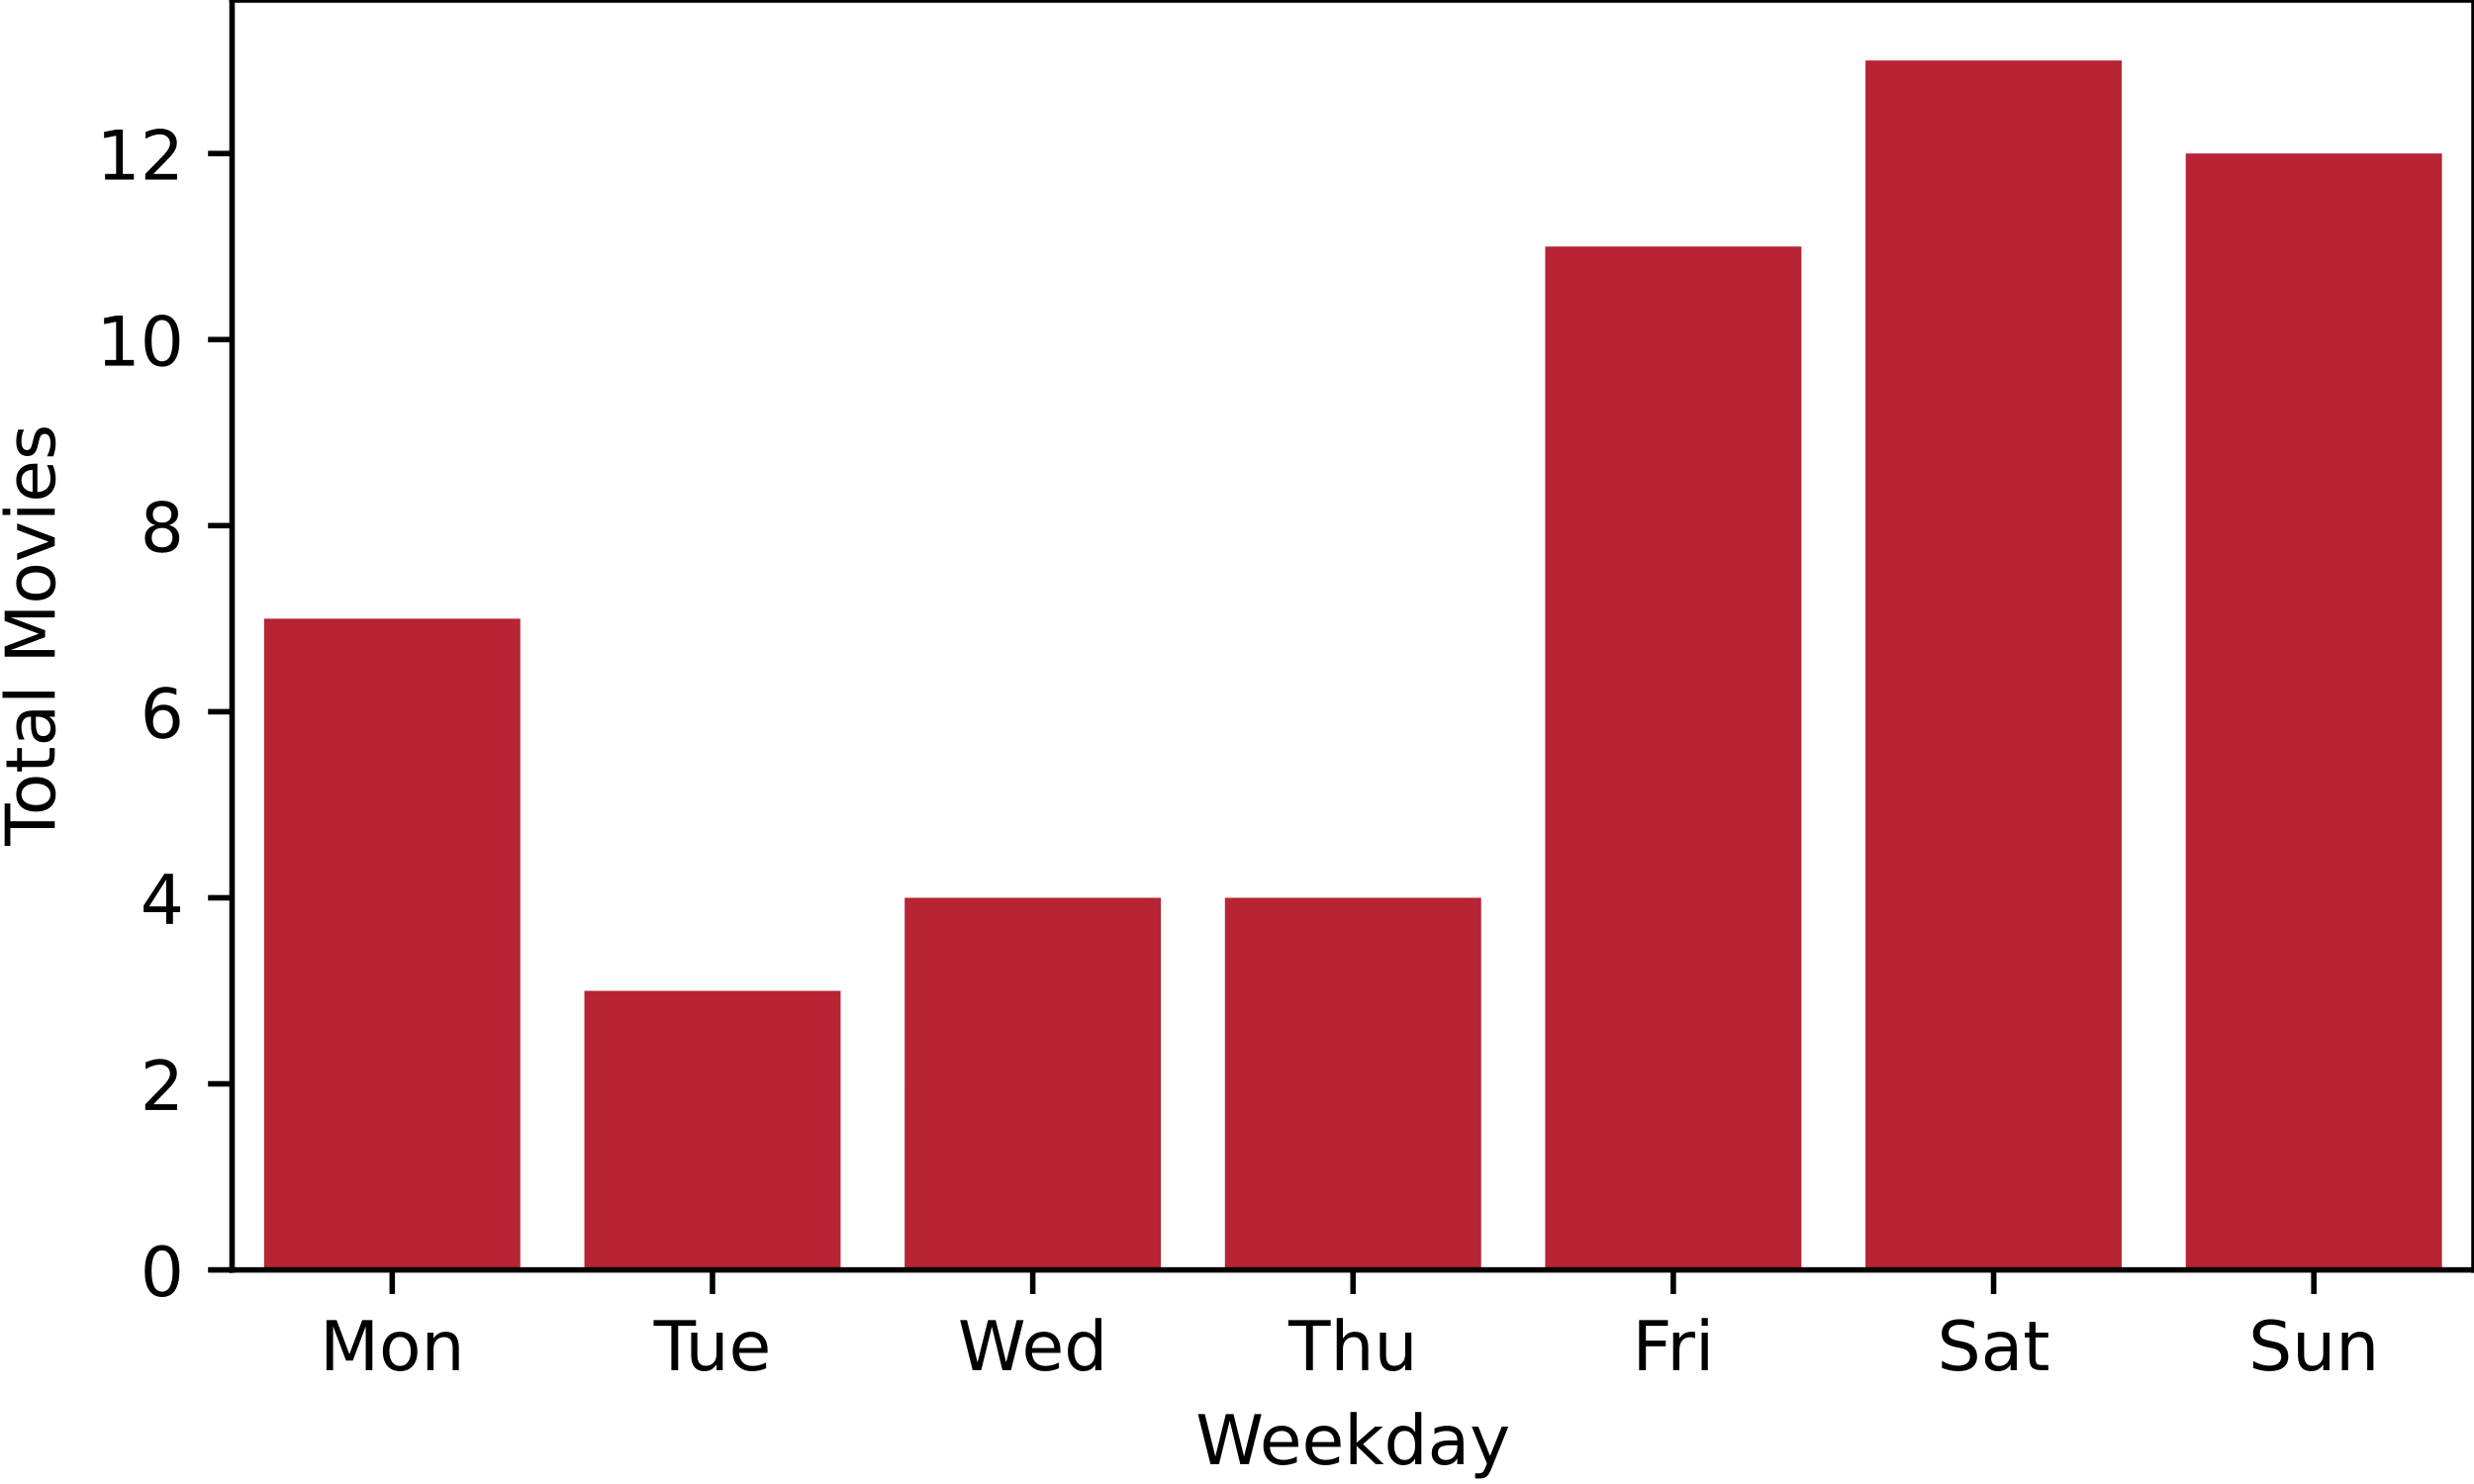
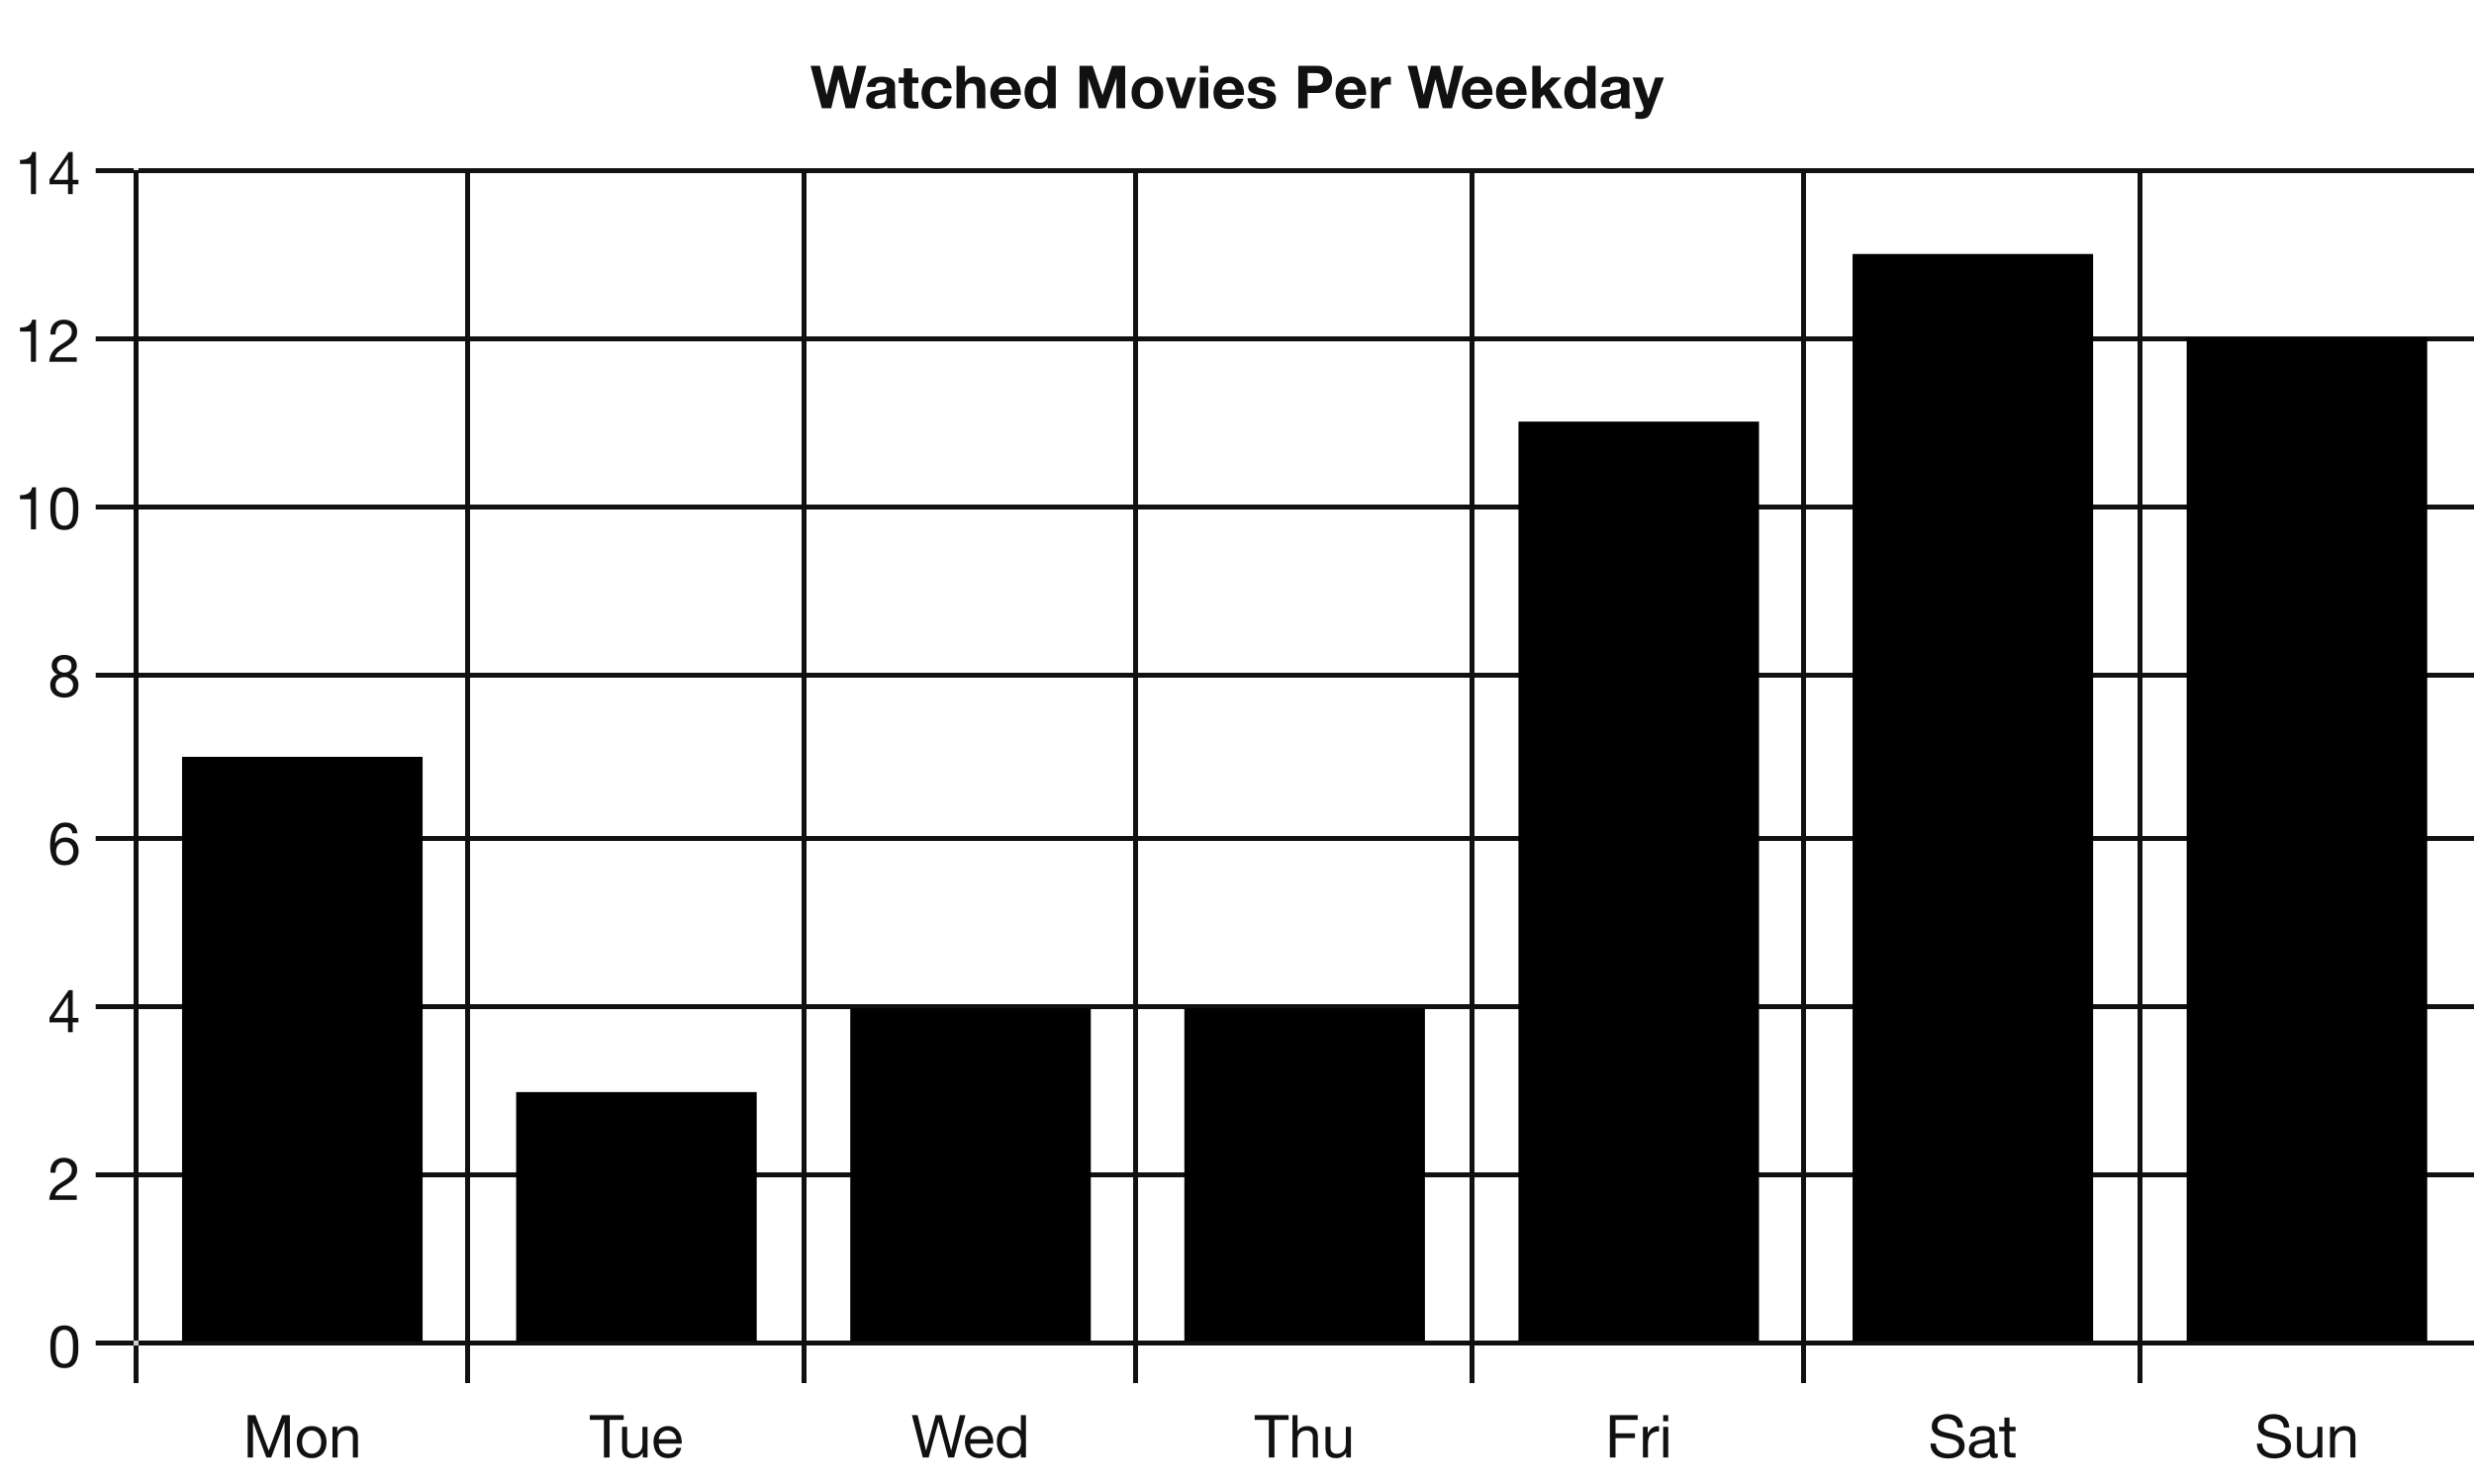
- <svg xmlns="http://www.w3.org/2000/svg" xmlns:xlink="http://www.w3.org/1999/xlink" width="480" height="288" viewBox="0 0 360 216">
-   <defs>
-     <style>*{stroke-linejoin:round;stroke-linecap:butt}</style>
-   </defs>
-   <g id="figure_1">
-     <path id="patch_1" d="M0 216h360V0H0z" style="fill:none" />
-     <g id="axes_1">
-       <path id="patch_2" d="M33.77 184.84H360V0H33.77z" style="fill:none" />
-       <path id="patch_3" d="M38.43 184.84h37.284V90.05H38.43z" clip-path="url(#p9d1aa5dac3)" style="fill:#b72433" />
-       <path id="patch_4" d="M85.035 184.84h37.283v-40.624H85.035z" clip-path="url(#p9d1aa5dac3)" style="fill:#b72433" />
-       <path id="patch_5" d="M131.639 184.84h37.283v-54.166H131.64z" clip-path="url(#p9d1aa5dac3)" style="fill:#b72433" />
-       <path id="patch_6" d="M178.243 184.84h37.284v-54.166h-37.284z" clip-path="url(#p9d1aa5dac3)" style="fill:#b72433" />
-       <path id="patch_7" d="M224.848 184.84h37.283V35.885h-37.283z" clip-path="url(#p9d1aa5dac3)" style="fill:#b72433" />
-       <path id="patch_8" d="M271.452 184.84h37.283V8.802h-37.283z" clip-path="url(#p9d1aa5dac3)" style="fill:#b72433" />
-       <path id="patch_9" d="M318.056 184.84h37.284V22.343h-37.284z" clip-path="url(#p9d1aa5dac3)" style="fill:#b72433" />
-       <g id="matplotlib.axis_1">
-         <g id="xtick_1">
-           <g id="line2d_1">
-             <defs>
-               <path id="m0adde6d956" d="M0 0v3.5" style="stroke:#000;stroke-width:.8" />
-             </defs>
-             <use xlink:href="#m0adde6d956" x="57.072" y="184.84" style="stroke:#000;stroke-width:.8" />
-           </g>
-           <g id="text_1" transform="matrix(.1 0 0 -.1 46.53 199.438)">
-             <defs>
-               <path id="DejaVuSans-4d" d="M628 4666h941l1190-3175 1197 3175h941V0h-616v4097L3078 897h-634L1241 4097V0H628z" transform="scale(.01563)" />
-               <path id="DejaVuSans-6f" d="M1959 3097q-462 0-731-361t-269-989 267-989q268-361 733-361 460 0 728 362 269 363 269 988 0 622-269 986-268 364-728 364m0 487q750 0 1178-488 429-487 429-1349 0-859-429-1349Q2709-91 1959-91q-753 0-1180 489-426 490-426 1349 0 862 426 1349 427 488 1180 488" transform="scale(.01563)" />
-               <path id="DejaVuSans-6e" d="M3513 2113V0h-575v2094q0 497-194 743-194 247-581 247-466 0-735-297-269-296-269-809V0H581v3500h578v-544q207 316 486 472 280 156 646 156 603 0 912-373 310-373 310-1098" transform="scale(.01563)" />
-             </defs>
-             <use xlink:href="#DejaVuSans-4d" />
-             <use xlink:href="#DejaVuSans-6f" x="86.279" />
-             <use xlink:href="#DejaVuSans-6e" x="147.461" />
-           </g>
-         </g>
-         <g id="xtick_2">
-           <use xlink:href="#m0adde6d956" id="line2d_2" x="103.676" y="184.84" style="stroke:#000;stroke-width:.8" />
-           <g id="text_2" transform="matrix(.1 0 0 -.1 95.133 199.438)">
-             <defs>
-               <path id="DejaVuSans-54" d="M-19 4666h3947v-532H2272V0h-634v4134H-19z" transform="scale(.01563)" />
-               <path id="DejaVuSans-75" d="M544 1381v2119h575V1403q0-497 193-746 194-248 582-248 465 0 735 297 271 297 271 810v1984h575V0h-575v538q-209-319-486-474-276-155-642-155-603 0-916 375-312 375-312 1097m1447 2203" transform="scale(.01563)" />
-               <path id="DejaVuSans-65" d="M3597 1894v-281H953q38-594 358-905t892-311q331 0 642 81t618 244V178Q3153 47 2828-22t-659-69q-838 0-1327 487-489 488-489 1320 0 859 464 1363 464 505 1252 505 706 0 1117-455 411-454 411-1235m-575 169q-6 471-264 752-258 282-683 282-481 0-770-272t-333-766z" transform="scale(.01563)" />
-             </defs>
-             <use xlink:href="#DejaVuSans-54" />
-             <use xlink:href="#DejaVuSans-75" x="45.959" />
-             <use xlink:href="#DejaVuSans-65" x="109.338" />
-           </g>
-         </g>
-         <g id="xtick_3">
-           <use xlink:href="#m0adde6d956" id="line2d_3" x="150.281" y="184.84" style="stroke:#000;stroke-width:.8" />
-           <g id="text_3" transform="matrix(.1 0 0 -.1 139.38 199.438)">
-             <defs>
-               <path id="DejaVuSans-57" d="M213 4666h637l981-3944 978 3944h710l981-3944 978 3944h641L4947 0h-794l-984 4050L2175 0h-794z" transform="scale(.01563)" />
-               <path id="DejaVuSans-64" d="M2906 2969v1894h575V0h-575v525q-181-312-458-464-276-152-664-152-634 0-1033 506-398 507-398 1332t398 1331q399 506 1033 506 388 0 664-152 277-151 458-463M947 1747q0-634 261-995t717-361 718 361q263 361 263 995t-263 995q-262 361-718 361t-717-361-261-995" transform="scale(.01563)" />
-             </defs>
-             <use xlink:href="#DejaVuSans-57" />
-             <use xlink:href="#DejaVuSans-65" x="93.002" />
-             <use xlink:href="#DejaVuSans-64" x="154.525" />
-           </g>
-         </g>
-         <g id="xtick_4">
-           <use xlink:href="#m0adde6d956" id="line2d_4" x="196.885" y="184.84" style="stroke:#000;stroke-width:.8" />
-           <g id="text_4" transform="matrix(.1 0 0 -.1 187.494 199.438)">
-             <defs>
-               <path id="DejaVuSans-68" d="M3513 2113V0h-575v2094q0 497-194 743-194 247-581 247-466 0-735-297-269-296-269-809V0H581v4863h578V2956q207 316 486 472 280 156 646 156 603 0 912-373 310-373 310-1098" transform="scale(.01563)" />
-             </defs>
-             <use xlink:href="#DejaVuSans-54" />
-             <use xlink:href="#DejaVuSans-68" x="61.084" />
-             <use xlink:href="#DejaVuSans-75" x="124.463" />
-           </g>
-         </g>
-         <g id="xtick_5">
-           <use xlink:href="#m0adde6d956" id="line2d_5" x="243.489" y="184.84" style="stroke:#000;stroke-width:.8" />
-           <g id="text_5" transform="matrix(.1 0 0 -.1 237.531 199.438)">
-             <defs>
-               <path id="DejaVuSans-46" d="M628 4666h2681v-532H1259V2759h1850v-531H1259V0H628z" transform="scale(.01563)" />
-               <path id="DejaVuSans-72" d="M2631 2963q-97 56-211 82-114 27-251 27-488 0-749-317t-261-911V0H581v3500h578v-544q182 319 472 473 291 155 707 155 59 0 131-8 72-7 159-23z" transform="scale(.01563)" />
-               <path id="DejaVuSans-69" d="M603 3500h575V0H603zm0 1363h575v-729H603z" transform="scale(.01563)" />
-             </defs>
-             <use xlink:href="#DejaVuSans-46" />
-             <use xlink:href="#DejaVuSans-72" x="50.27" />
-             <use xlink:href="#DejaVuSans-69" x="91.383" />
-           </g>
-         </g>
-         <g id="xtick_6">
-           <use xlink:href="#m0adde6d956" id="line2d_6" x="290.094" y="184.84" style="stroke:#000;stroke-width:.8" />
-           <g id="text_6" transform="matrix(.1 0 0 -.1 281.895 199.438)">
-             <defs>
-               <path id="DejaVuSans-53" d="M3425 4513v-616q-359 172-678 256-319 85-616 85-515 0-795-200t-280-569q0-310 186-468 186-157 705-254l381-78q706-135 1042-474t336-907q0-679-455-1029Q2797-91 1919-91q-331 0-705 75-373 75-773 222v650q384-215 753-325 369-109 725-109 540 0 834 212 294 213 294 607 0 343-211 537t-692 291l-385 75q-706 140-1022 440-315 300-315 835 0 619 436 975t1201 356q329 0 669-60 341-59 697-177" transform="scale(.01563)" />
-               <path id="DejaVuSans-61" d="M2194 1759q-697 0-966-159t-269-544q0-306 202-486 202-179 548-179 479 0 768 339t289 901v128zm1147 238V0h-575v531q-197-318-491-470T1556-91q-537 0-855 302-317 302-317 808 0 590 395 890 396 300 1180 300h807v57q0 397-261 614t-733 217q-300 0-585-72-284-72-546-216v532q315 122 612 182 297 61 578 61 760 0 1135-394 375-393 375-1193" transform="scale(.01563)" />
-               <path id="DejaVuSans-74" d="M1172 4494v-994h1184v-447H1172V1153q0-428 117-550t477-122h590V0h-590q-666 0-919 248-253 249-253 905v1900H172v447h422v994z" transform="scale(.01563)" />
-             </defs>
-             <use xlink:href="#DejaVuSans-53" />
-             <use xlink:href="#DejaVuSans-61" x="63.477" />
-             <use xlink:href="#DejaVuSans-74" x="124.756" />
-           </g>
-         </g>
-         <g id="xtick_7">
-           <use xlink:href="#m0adde6d956" id="line2d_7" x="336.698" y="184.84" style="stroke:#000;stroke-width:.8" />
-           <g id="text_7" transform="matrix(.1 0 0 -.1 327.186 199.438)">
-             <use xlink:href="#DejaVuSans-53" />
-             <use xlink:href="#DejaVuSans-75" x="63.477" />
-             <use xlink:href="#DejaVuSans-6e" x="126.855" />
-           </g>
-         </g>
-         <g id="text_8" transform="matrix(.1 0 0 -.1 173.989 213.117)">
-           <defs>
-             <path id="DejaVuSans-6b" d="M581 4863h578V1991l1716 1509h734L1753 1863 3688 0h-750L1159 1709V0H581z" transform="scale(.01563)" />
-             <path id="DejaVuSans-79" d="M2059-325q-243-625-475-815-231-191-618-191H506v481h338q237 0 368 113 132 112 291 531l103 262L191 3500h609L1894 763l1094 2737h609z" transform="scale(.01563)" />
-           </defs>
-           <use xlink:href="#DejaVuSans-57" />
-           <use xlink:href="#DejaVuSans-65" x="93.002" />
-           <use xlink:href="#DejaVuSans-65" x="154.525" />
-           <use xlink:href="#DejaVuSans-6b" x="216.049" />
-           <use xlink:href="#DejaVuSans-64" x="273.959" />
-           <use xlink:href="#DejaVuSans-61" x="337.436" />
-           <use xlink:href="#DejaVuSans-79" x="398.715" />
-         </g>
-       </g>
-       <g id="matplotlib.axis_2">
-         <g id="ytick_1">
-           <g id="line2d_8">
-             <defs>
-               <path id="m20b0a0c554" d="M0 0h-3.5" style="stroke:#000;stroke-width:.8" />
-             </defs>
-             <use xlink:href="#m20b0a0c554" x="33.77" y="184.84" style="stroke:#000;stroke-width:.8" />
-           </g>
-           <g id="text_9" transform="matrix(.1 0 0 -.1 20.407 188.64)">
-             <defs>
-               <path id="DejaVuSans-30" d="M2034 4250q-487 0-733-480-245-479-245-1442 0-959 245-1439 246-480 733-480 491 0 736 480 246 480 246 1439 0 963-246 1442-245 480-736 480m0 500q785 0 1199-621 414-620 414-1801 0-1178-414-1799Q2819-91 2034-91q-784 0-1198 620-414 621-414 1799 0 1181 414 1801 414 621 1198 621" transform="scale(.01563)" />
-             </defs>
-             <use xlink:href="#DejaVuSans-30" />
-           </g>
-         </g>
-         <g id="ytick_2">
-           <use xlink:href="#m20b0a0c554" id="line2d_9" x="33.77" y="157.757" style="stroke:#000;stroke-width:.8" />
-           <g id="text_10" transform="matrix(.1 0 0 -.1 20.407 161.556)">
-             <defs>
-               <path id="DejaVuSans-32" d="M1228 531h2203V0H469v531q359 372 979 998 621 627 780 809 303 340 423 576 121 236 121 464 0 372-261 606-261 235-680 235-297 0-627-103-329-103-704-313v638q381 153 712 231 332 78 607 78 725 0 1156-363 431-362 431-968 0-288-108-546-107-257-392-607-78-91-497-524-418-433-1181-1211" transform="scale(.01563)" />
-             </defs>
-             <use xlink:href="#DejaVuSans-32" />
-           </g>
-         </g>
-         <g id="ytick_3">
-           <use xlink:href="#m20b0a0c554" id="line2d_10" x="33.77" y="130.674" style="stroke:#000;stroke-width:.8" />
-           <g id="text_11" transform="matrix(.1 0 0 -.1 20.407 134.474)">
-             <defs>
-               <path id="DejaVuSans-34" d="M2419 4116 825 1625h1594zm-166 550h794V1625h666v-525h-666V0h-628v1100H313v609z" transform="scale(.01563)" />
-             </defs>
-             <use xlink:href="#DejaVuSans-34" />
-           </g>
-         </g>
-         <g id="ytick_4">
-           <use xlink:href="#m20b0a0c554" id="line2d_11" x="33.77" y="103.592" style="stroke:#000;stroke-width:.8" />
-           <g id="text_12" transform="matrix(.1 0 0 -.1 20.407 107.39)">
-             <defs>
-               <path id="DejaVuSans-36" d="M2113 2584q-425 0-674-291-248-290-248-796 0-503 248-796 249-292 674-292t673 292q248 293 248 796 0 506-248 796-248 291-673 291m1253 1979v-575q-238 112-480 171-242 60-480 60-625 0-955-422-329-422-376-1275 184 272 462 417 279 145 613 145 703 0 1111-427 408-426 408-1160 0-719-425-1154Q2819-91 2113-91q-810 0-1238 620-428 621-428 1799 0 1106 525 1764t1409 658q238 0 480-47t505-140" transform="scale(.01563)" />
-             </defs>
-             <use xlink:href="#DejaVuSans-36" />
-           </g>
-         </g>
-         <g id="ytick_5">
-           <use xlink:href="#m20b0a0c554" id="line2d_12" x="33.77" y="76.509" style="stroke:#000;stroke-width:.8" />
-           <g id="text_13" transform="matrix(.1 0 0 -.1 20.407 80.308)">
-             <defs>
-               <path id="DejaVuSans-38" d="M2034 2216q-450 0-708-241-257-241-257-662 0-422 257-663 258-241 708-241t709 242q260 243 260 662 0 421-258 662-257 241-711 241m-631 268q-406 100-633 378-226 279-226 679 0 559 398 884 399 325 1092 325 697 0 1094-325t397-884q0-400-227-679-226-278-629-378 456-106 710-416 255-309 255-755 0-679-414-1042Q2806-91 2034-91q-771 0-1186 362-414 363-414 1042 0 446 256 755 257 310 713 416m-231 997q0-362 226-565 227-203 636-203 407 0 636 203 230 203 230 565 0 363-230 566-229 203-636 203-409 0-636-203-226-203-226-566" transform="scale(.01563)" />
-             </defs>
-             <use xlink:href="#DejaVuSans-38" />
-           </g>
-         </g>
-         <g id="ytick_6">
-           <use xlink:href="#m20b0a0c554" id="line2d_13" x="33.77" y="49.426" style="stroke:#000;stroke-width:.8" />
-           <g id="text_14" transform="matrix(.1 0 0 -.1 14.045 53.225)">
-             <defs>
-               <path id="DejaVuSans-31" d="M794 531h1031v3560L703 3866v575l1116 225h631V531h1031V0H794z" transform="scale(.01563)" />
-             </defs>
-             <use xlink:href="#DejaVuSans-31" />
-             <use xlink:href="#DejaVuSans-30" x="63.623" />
-           </g>
-         </g>
-         <g id="ytick_7">
-           <use xlink:href="#m20b0a0c554" id="line2d_14" x="33.77" y="22.343" style="stroke:#000;stroke-width:.8" />
-           <g id="text_15" transform="matrix(.1 0 0 -.1 14.045 26.143)">
-             <use xlink:href="#DejaVuSans-31" />
-             <use xlink:href="#DejaVuSans-32" x="63.623" />
-           </g>
-         </g>
-         <g id="text_16" transform="matrix(0 -.1 -.1 0 7.965 123.089)">
-           <defs>
-             <path id="DejaVuSans-6c" d="M603 4863h575V0H603z" transform="scale(.01563)" />
-             <path id="DejaVuSans-76" d="M191 3500h609L1894 563l1094 2937h609L2284 0h-781z" transform="scale(.01563)" />
-             <path id="DejaVuSans-73" d="M2834 3397v-544q-243 125-506 187-262 63-544 63-428 0-642-131t-214-394q0-200 153-314t616-217l197-44q612-131 870-370t258-667q0-488-386-773Q2250-91 1575-91q-281 0-586 55T347 128v594q319-166 628-249 309-82 613-82 406 0 624 139 219 139 219 392 0 234-158 359-157 125-692 241l-200 47q-534 112-772 345-237 233-237 639 0 494 350 762 350 269 994 269 318 0 599-47 282-46 519-140" transform="scale(.01563)" />
-           </defs>
-           <use xlink:href="#DejaVuSans-54" />
-           <use xlink:href="#DejaVuSans-6f" x="44.084" />
-           <use xlink:href="#DejaVuSans-74" x="105.266" />
-           <use xlink:href="#DejaVuSans-61" x="144.475" />
-           <use xlink:href="#DejaVuSans-6c" x="205.754" />
-           <use xlink:href="#DejaVuSans-4d" x="265.324" />
-           <use xlink:href="#DejaVuSans-6f" x="351.604" />
-           <use xlink:href="#DejaVuSans-76" x="412.785" />
-           <use xlink:href="#DejaVuSans-69" x="471.965" />
-           <use xlink:href="#DejaVuSans-65" x="499.748" />
-           <use xlink:href="#DejaVuSans-73" x="561.271" />
-         </g>
-       </g>
-       <path id="patch_10" d="M33.77 184.84V0" style="fill:none;stroke:#000;stroke-width:.8;stroke-linejoin:miter;stroke-linecap:square" />
-       <path id="patch_11" d="M360 184.84V0" style="fill:none;stroke:#000;stroke-width:.8;stroke-linejoin:miter;stroke-linecap:square" />
-       <path id="patch_12" d="M33.77 184.84H360" style="fill:none;stroke:#000;stroke-width:.8;stroke-linejoin:miter;stroke-linecap:square" />
-       <path id="patch_13" d="M33.77 0H360" style="fill:none;stroke:#000;stroke-width:.8;stroke-linejoin:miter;stroke-linecap:square" />
-     </g>
+ <svg xmlns="http://www.w3.org/2000/svg" viewBox="0 0 500 300">
+   <path fill="none" stroke="#111113" stroke-miterlimit="10" d="M27.5 34.4V271m0 1v7.6m67-245.2V271m0 1v7.6m68-245.2V271m0 1v7.6m67-245.2V271m0 1v7.6m68-245.2V271m0 1v7.6m67-245.2V271m0 1v7.6m68-245.2V271m0 1v7.6m68-245.2V271m0 1v7.6M28 271.5h472m-480.66 0H27m1-34h472m-480.66 0H27m1-34h472m-480.66 0H27m1-34h472m-480.66 0H27m1-33h472m-480.66 0H27m1-34h472m-480.66 0H27m1-34h472m-480.66 0H27m1-34h472m-480.66 0H27" />
+   <path fill="#111112" d="m172.774 21.874 2.304-8.568h-1.848l-1.404 5.904h-.024l-1.464-5.904h-1.764l-1.488 5.832h-.024l-1.356-5.832h-1.884l2.268 8.568h1.908l1.428-5.832h.024l1.452 5.832zm2.472-4.296q.036-.6.3-.996t.672-.636.918-.342 1.026-.102q.468 0 .948.066t.876.258.648.534.252.906v3.228q0 .42.048.804t.168.576h-1.728q-.048-.144-.078-.294t-.042-.306q-.408.42-.96.588t-1.128.168q-.444 0-.828-.108t-.672-.336-.45-.576-.162-.828q0-.528.186-.87t.48-.546.672-.306.762-.162.756-.096.66-.108.456-.21.156-.402q0-.276-.09-.438t-.24-.252-.348-.12-.426-.03q-.504 0-.792.216t-.336.72zm3.936 1.26q-.108.096-.27.15t-.348.09-.39.06-.408.06q-.192.036-.378.096t-.324.162-.222.258-.084.396q0 .228.084.384t.228.246.336.126.396.036q.504 0 .78-.168t.408-.402.162-.474.03-.384zm5.184-3.168v-1.86h-1.704v1.86h-1.032v1.14h1.032v3.66q0 .468.156.756t.426.444.624.21.75.054q.252 0 .516-.012t.48-.048v-1.32q-.12.024-.252.036t-.276.012q-.432 0-.576-.144t-.144-.576V16.81h1.248v-1.14zm6.288 2.184h1.668q-.036-.6-.288-1.038t-.654-.732-.912-.438-1.062-.144q-.756 0-1.344.252t-.996.702-.618 1.068-.21 1.338q0 .696.228 1.278t.636 1.002.99.654 1.278.234q1.236 0 2.028-.648t.96-1.884h-1.644q-.084.576-.414.918t-.942.342q-.396 0-.672-.18t-.438-.462-.234-.63-.072-.684q0-.348.072-.702t.246-.648.45-.48.684-.186q1.092 0 1.26 1.068m2.664-4.548v8.568h1.704v-3.252q0-.948.312-1.362t1.008-.414q.612 0 .852.378t.24 1.146v3.504h1.704v-3.816q0-.576-.102-1.05t-.354-.804-.69-.516-1.122-.186q-.48 0-.984.246t-.828.786h-.036v-3.228zm11.292 4.8h-2.772q.012-.18.078-.408t.228-.432.432-.342.678-.138q.624 0 .93.336t.426.984m-2.772 1.08h4.476q.048-.72-.12-1.38t-.546-1.176-.966-.822-1.38-.306q-.708 0-1.29.252t-1.002.69-.648 1.038-.228 1.296q0 .72.222 1.32t.63 1.032.996.666 1.32.234q1.056 0 1.8-.48t1.104-1.596h-1.5q-.084.288-.456.546t-.888.258q-.72 0-1.104-.372t-.42-1.2m9.888-.432q0 .384-.072.744t-.24.642-.45.45-.702.168q-.396 0-.678-.174t-.468-.456-.27-.642-.084-.72q0-.384.078-.738t.252-.63.462-.444.708-.168.696.168.45.438.246.624.072.738m.024 2.328v.792h1.62v-8.568h-1.704v3.12h-.024q-.288-.456-.786-.69t-1.05-.234q-.684 0-1.2.27t-.858.714-.516 1.026-.174 1.206q0 .648.174 1.248t.516 1.062.87.732 1.224.27q.612 0 1.098-.222t.786-.726zm6.42-7.776v8.568h1.764v-6.012h.024l2.1 6.012h1.452l2.1-6.072h.024v6.072h1.764v-8.568h-2.652l-1.896 5.892h-.024l-2.004-5.892zm12.216 5.472q0-.372.072-.732t.246-.636.462-.45.72-.174.726.174.468.45.246.636.072.732-.072.726-.246.636-.468.45-.726.168-.72-.168-.462-.45-.246-.636-.072-.726m-1.704 0q0 .744.228 1.344t.648 1.026 1.008.654 1.32.228 1.326-.228 1.014-.654.648-1.026.228-1.344-.228-1.35-.648-1.032-1.014-.66-1.326-.234-1.32.234-1.008.66-.648 1.032-.228 1.35m10.956 3.096 2.1-6.204h-1.692l-1.308 4.236h-.024l-1.308-4.236h-1.788l2.124 6.204zm4.56-7.164v-1.404h-1.704v1.404zm-1.704.96v6.204h1.704V15.67zm7.224 2.436h-2.772q.012-.18.078-.408t.228-.432.432-.342.678-.138q.624 0 .93.336t.426.984m-2.772 1.08h4.476q.048-.72-.12-1.38t-.546-1.176-.966-.822-1.38-.306q-.708 0-1.29.252t-1.002.69-.648 1.038-.228 1.296q0 .72.222 1.32t.63 1.032.996.666 1.32.234q1.056 0 1.8-.48t1.104-1.596h-1.5q-.084.288-.456.546t-.888.258q-.72 0-1.104-.372t-.42-1.2m6.804.672h-1.62q.024.624.282 1.038t.66.666.918.36 1.056.108q.528 0 1.038-.102t.906-.354.642-.666.246-1.026q0-.432-.168-.726t-.444-.492-.63-.318-.726-.204q-.36-.084-.708-.156t-.618-.162-.438-.234-.168-.372q0-.192.096-.306t.234-.174.306-.078.312-.018q.456 0 .792.174t.372.666h1.62q-.048-.576-.294-.954t-.618-.606-.846-.324-.978-.096-.984.09-.864.312-.618.606-.234.984q0 .408.168.69t.444.468.63.3.726.198q.912.192 1.422.384t.51.576q0 .228-.108.378t-.27.24-.36.132-.378.042q-.252 0-.486-.06t-.414-.186-.294-.324-.114-.474m10.524-2.52V14.77h1.464q.324 0 .624.048t.528.186.366.39.138.66-.138.66-.366.39-.528.186-.624.048zm-1.884-4.032v8.568h1.884v-3.072h1.98q.804 0 1.368-.234t.918-.618.516-.882.162-1.014q0-.528-.162-1.02t-.516-.876-.918-.618-1.368-.234zm12 4.8h-2.772q.012-.18.078-.408t.228-.432.432-.342.678-.138q.624 0 .93.336t.426.984m-2.772 1.08h4.476q.048-.72-.12-1.38t-.546-1.176-.966-.822-1.38-.306q-.708 0-1.29.252t-1.002.69-.648 1.038-.228 1.296q0 .72.222 1.32t.63 1.032.996.666 1.32.234q1.056 0 1.8-.48t1.104-1.596h-1.5q-.084.288-.456.546t-.888.258q-.72 0-1.104-.372t-.42-1.2m5.484-3.516v6.204h1.704v-2.796q0-.42.084-.78t.282-.63.522-.426.792-.156q.156 0 .324.018t.288.042v-1.584q-.204-.06-.372-.06-.324 0-.624.096t-.564.27-.468.42-.324.534h-.024V15.67zm16.344 6.204 2.304-8.568h-1.848l-1.404 5.904h-.024l-1.464-5.904h-1.764l-1.488 5.832h-.024l-1.356-5.832h-1.884l2.268 8.568h1.908l1.428-5.832h.024l1.452 5.832zm6.48-3.768h-2.772q.012-.18.078-.408t.228-.432.432-.342.678-.138q.624 0 .93.336t.426.984m-2.772 1.08h4.476q.048-.72-.12-1.38t-.546-1.176-.966-.822-1.38-.306q-.708 0-1.29.252t-1.002.69-.648 1.038-.228 1.296q0 .72.222 1.32t.63 1.032.996.666 1.32.234q1.056 0 1.8-.48t1.104-1.596h-1.5q-.084.288-.456.546t-.888.258q-.72 0-1.104-.372t-.42-1.2m9.66-1.08h-2.772q.012-.18.078-.408t.228-.432.432-.342.678-.138q.624 0 .93.336t.426.984m-2.772 1.08h4.476q.048-.72-.12-1.38t-.546-1.176-.966-.822-1.38-.306q-.708 0-1.29.252t-1.002.69-.648 1.038-.228 1.296q0 .72.222 1.32t.63 1.032.996.666 1.32.234q1.056 0 1.8-.48t1.104-1.596h-1.5q-.084.288-.456.546t-.888.258q-.72 0-1.104-.372t-.42-1.2m5.64-5.88v8.568h1.704v-2.136l.66-.636 1.704 2.772h2.064l-2.604-3.924 2.34-2.28h-2.016l-2.148 2.232v-4.596zm11.136 5.448q0 .384-.072.744t-.24.642-.45.45-.702.168q-.396 0-.678-.174t-.468-.456-.27-.642-.084-.72q0-.384.078-.738t.252-.63.462-.444.708-.168.696.168.45.438.246.624.072.738m.024 2.328v.792h1.62v-8.568h-1.704v3.12h-.024q-.288-.456-.786-.69t-1.05-.234q-.684 0-1.2.27t-.858.714-.516 1.026-.174 1.206q0 .648.174 1.248t.516 1.062.87.732 1.224.27q.612 0 1.098-.222t.786-.726zm2.832-3.504q.036-.6.3-.996t.672-.636.918-.342 1.026-.102q.468 0 .948.066t.876.258.648.534.252.906v3.228q0 .42.048.804t.168.576h-1.728q-.048-.144-.078-.294t-.042-.306q-.408.42-.96.588t-1.128.168q-.444 0-.828-.108t-.672-.336-.45-.576-.162-.828q0-.528.186-.87t.48-.546.672-.306.762-.162.756-.096.66-.108.456-.21.156-.402q0-.276-.09-.438t-.24-.252-.348-.12-.426-.03q-.504 0-.792.216t-.336.72zm3.936 1.26q-.108.096-.27.15t-.348.09-.39.06-.408.06q-.192.036-.378.096t-.324.162-.222.258-.084.396q0 .228.084.384t.228.246.336.126.396.036q.504 0 .78-.168t.408-.402.162-.474.03-.384zm6.084 3.804 2.592-6.972h-1.764l-1.356 4.248h-.024l-1.404-4.248h-1.812l2.172 5.82q.072.18.072.384 0 .276-.162.504t-.498.264q-.252.012-.504-.012l-.492-.048v1.404q.264.024.522.042t.522.018q.876 0 1.368-.324t.768-1.08" />
+   <path fill="none" stroke="#000" stroke-miterlimit="10" stroke-opacity=".102" d="M27 271.5h474" />
+   <clipPath id="movies-weekday__a">
+     <path d="M0 271.6h500V300H0z" />
+   </clipPath>
+   <g clip-path="url(#movies-weekday__a)">
+     <path fill="#111112" d="M50.054 286.074v8.568h1.08v-7.128h.024l2.676 7.128h.972l2.676-7.128h.024v7.128h1.08v-8.568h-1.56l-2.712 7.2-2.7-7.2zm11.004 5.472q0-.564.15-1.002t.414-.738.618-.456.75-.156.75.156.618.456.414.738.15 1.002-.15 1.002-.414.732-.618.45-.75.156-.75-.156-.618-.45-.414-.732-.15-1.002m-1.08 0q0 .684.192 1.272t.576 1.026.948.684 1.296.246q.744 0 1.302-.246t.942-.684.576-1.026.192-1.272-.192-1.278-.576-1.032-.942-.69-1.302-.252q-.732 0-1.296.252t-.948.69-.576 1.032-.192 1.278m7.224-3.108v6.204h1.02v-3.504q0-.42.114-.774t.342-.618.57-.408.81-.144q.588 0 .924.336t.336.912v4.2h1.02v-4.08q0-.504-.102-.918t-.354-.714-.66-.468-1.02-.168q-1.38 0-2.016 1.128h-.024v-.984z" />
  </g>
-   <defs>
-     <clipPath id="p9d1aa5dac3">
-       <path d="M33.77 0H360v184.84H33.77z" />
-     </clipPath>
-   </defs>
+   <clipPath id="movies-weekday__b">
+     <path d="M0 271.6h500V300H0z" />
+   </clipPath>
+   <g clip-path="url(#movies-weekday__b)">
+     <path fill="#111112" d="M122.055 287.034v7.608h1.14v-7.608h2.856v-.96h-6.852v.96zm8.808 7.608v-6.204h-1.02v3.504q0 .42-.114.774t-.342.618-.57.408-.81.144q-.588 0-.924-.336t-.336-.912v-4.2h-1.02v4.08q0 .504.102.918t.354.714.66.462 1.02.162q.684 0 1.188-.27t.828-.846h.024v.984zm5.844-3.696h-3.564q.024-.36.156-.678t.36-.558.546-.378.714-.138q.384 0 .702.138t.552.372.372.558.162.684m.984 1.728h-1.008q-.132.612-.546.912t-1.062.3q-.504 0-.876-.168t-.612-.45-.348-.648-.096-.774h4.644q.024-.564-.102-1.188t-.456-1.152-.876-.87-1.374-.342q-.636 0-1.17.24t-.924.672-.606 1.02-.216 1.296q.024.708.21 1.308t.558 1.032.918.672 1.29.24q1.056 0 1.752-.528t.9-1.572" />
+   </g>
+   <clipPath id="movies-weekday__c">
+     <path d="M0 271.6h500V300H0z" />
+   </clipPath>
+   <g clip-path="url(#movies-weekday__c)">
+     <path fill="#111112" d="m192.83 294.642 2.293-8.568h-1.14l-1.74 7.128h-.024l-1.896-7.128h-1.236l-1.92 7.128h-.024l-1.68-7.128h-1.164l2.196 8.568h1.188l1.98-7.2h.024l1.956 7.2zm6.829-3.696h-3.564q.024-.36.156-.678t.36-.558.546-.378.714-.138q.384 0 .702.138t.552.372.372.558.162.684m.984 1.728h-1.008q-.132.612-.546.912t-1.062.3q-.504 0-.876-.168t-.612-.45-.348-.648-.096-.774h4.644q.024-.564-.102-1.188t-.456-1.152-.876-.87-1.374-.342q-.636 0-1.17.24t-.924.672-.606 1.02-.216 1.296q.024.708.21 1.308t.558 1.032.918.672 1.29.24q1.056 0 1.752-.528t.9-1.572m1.896-1.08q0-.456.096-.888t.312-.768.576-.54.876-.204q.528 0 .9.198t.606.522.342.75.108.882q0 .432-.102.852t-.33.75-.588.534-.876.204q-.492 0-.858-.192t-.6-.516-.348-.738-.114-.846m4.8 3.048v-8.568h-1.02v3.192h-.024q-.168-.276-.414-.462t-.522-.3-.552-.162-.516-.048q-.708 0-1.242.258t-.888.696-.528 1.026-.174 1.248.18 1.248.534 1.032.888.708 1.254.264q.648 0 1.188-.228t.792-.744h.024v.84z" />
+   </g>
+   <clipPath id="movies-weekday__d">
+     <path d="M0 271.6h500V300H0z" />
+   </clipPath>
+   <g clip-path="url(#movies-weekday__d)">
+     <path fill="#111112" d="M256.433 287.034v7.608h1.14v-7.608h2.856v-.96h-6.852v.96zm4.776-.96v8.568h1.02v-3.504q0-.42.114-.774t.342-.618.57-.408.81-.144q.588 0 .924.336t.336.912v4.2h1.02v-4.08q0-.504-.102-.918t-.354-.714-.66-.468-1.02-.168q-.276 0-.57.06t-.564.186-.486.324-.336.486h-.024v-3.276zm11.808 8.568v-6.204h-1.02v3.504q0 .42-.114.774t-.342.618-.57.408-.81.144q-.588 0-.924-.336t-.336-.912v-4.2h-1.02v4.08q0 .504.102.918t.354.714.66.462 1.02.162q.684 0 1.188-.27t.828-.846h.024v.984z" />
+   </g>
+   <clipPath id="movies-weekday__e">
+     <path d="M0 271.6h500V300H0z" />
+   </clipPath>
+   <g clip-path="url(#movies-weekday__e)">
+     <path fill="#111112" d="M325.356 286.074v8.568h1.14v-3.924h3.936v-.96h-3.936v-2.724h4.488v-.96zm6.684 2.364v6.204h1.02v-2.76q0-.6.12-1.062t.384-.786.696-.492 1.044-.168v-1.08q-.828-.024-1.368.336t-.912 1.116H333v-1.308zm5.112-1.116v-1.248h-1.02v1.248zm-1.02 1.116v6.204h1.02v-6.204z" />
+   </g>
+   <clipPath id="movies-weekday__f">
+     <path d="M0 271.6h500V300H0z" />
+   </clipPath>
+   <g clip-path="url(#movies-weekday__f)">
+     <path fill="#111112" d="M395.608 288.582h1.08q-.024-.708-.27-1.218t-.672-.846-.99-.492-1.224-.156q-.588 0-1.146.15t-.996.456-.702.78-.264 1.122q0 .588.234.978t.624.636.882.396 1.002.264l1.002.222q.492.108.882.282t.624.45.234.72q0 .468-.192.768t-.504.474-.702.246-.774.072q-.48 0-.936-.12t-.798-.372-.552-.642-.21-.93h-1.08q0 .78.282 1.35t.768.936 1.128.546 1.362.18q.588 0 1.182-.138t1.074-.444.786-.792.306-1.17q0-.636-.234-1.056t-.624-.696-.882-.438-1.002-.282-1.002-.222-.882-.258-.624-.402-.234-.642q0-.42.162-.702t.432-.45.618-.24.708-.072q.888 0 1.458.414t.666 1.338m8.148 6.036q-.264.156-.732.156-.396 0-.63-.222t-.234-.726q-.42.504-.978.726t-1.206.222q-.42 0-.798-.096t-.654-.3-.438-.534-.162-.798q0-.528.18-.864t.474-.546.672-.318.774-.18q.42-.084.798-.126t.666-.12.456-.228.168-.438q0-.336-.126-.54t-.324-.312-.444-.144-.486-.036q-.648 0-1.08.246t-.468.93h-1.02q.024-.576.24-.972t.576-.642.822-.354.99-.108q.42 0 .834.06t.75.246.54.522.204.876v3.192q0 .36.042.528t.282.168q.132 0 .312-.06zm-1.656-3.18q-.192.144-.504.21t-.654.108-.69.096-.624.174-.45.342-.174.606q0 .252.102.426t.264.282.378.156.456.048q.504 0 .864-.138t.588-.348.336-.456.108-.462zm4.02-3v-1.86h-1.02v1.86h-1.056v.9h1.056v3.948q0 .432.084.696t.258.408.456.198.678.054h.78v-.9h-.468q-.24 0-.39-.018t-.234-.078-.114-.168-.03-.288v-3.852h1.236v-.9z" />
+   </g>
+   <clipPath id="movies-weekday__g">
+     <path d="M0 271.6h500V300H0z" />
+   </clipPath>
+   <g clip-path="url(#movies-weekday__g)">
+     <path fill="#111112" d="M461.572 288.582h1.08q-.024-.708-.27-1.218t-.672-.846-.99-.492-1.224-.156q-.588 0-1.146.15t-.996.456-.702.78-.264 1.122q0 .588.234.978t.624.636.882.396 1.002.264l1.002.222q.492.108.882.282t.624.45.234.72q0 .468-.192.768t-.504.474-.702.246-.774.072q-.48 0-.936-.12t-.798-.372-.552-.642-.21-.93h-1.08q0 .78.282 1.35t.768.936 1.128.546 1.362.18q.588 0 1.182-.138t1.074-.444.786-.792.306-1.17q0-.636-.234-1.056t-.624-.696-.882-.438-1.002-.282-1.002-.222-.882-.258-.624-.402-.234-.642q0-.42.162-.702t.432-.45.618-.24.708-.072q.888 0 1.458.414t.666 1.338m7.788 6.06v-6.204h-1.02v3.504q0 .42-.114.774t-.342.618-.57.408-.81.144q-.588 0-.924-.336t-.336-.912v-4.2h-1.02v4.08q0 .504.102.918t.354.714.66.462 1.02.162q.684 0 1.188-.27t.828-.846h.024v.984zm1.536-6.204v6.204h1.02v-3.504q0-.42.114-.774t.342-.618.57-.408.81-.144q.588 0 .924.336t.336.912v4.2h1.02v-4.08q0-.504-.102-.918t-.354-.714-.66-.468-1.02-.168q-1.38 0-2.016 1.128h-.024v-.984z" />
+   </g>
+   <path fill="none" stroke="#000" stroke-miterlimit="10" stroke-opacity=".102" d="M27.5 34v238" />
+   <clipPath id="movies-weekday__h">
+     <path d="M0 0h27.34v300H0z" />
+   </clipPath>
+   <g clip-path="url(#movies-weekday__h)">
+     <path fill="#111112" d="M11.252 272.254q0-.312.006-.69t.06-.756.156-.738.3-.63.498-.438.732-.168.732.168.498.438.3.63.156.738.06.756.006.69q0 .48-.03 1.074t-.192 1.116-.522.882-1.008.36-1.008-.36-.522-.882-.192-1.116-.03-1.074m-1.08.012q0 .468.024.972t.12.984.276.906.492.75.786.51 1.134.186q.672 0 1.14-.186t.78-.51.492-.75.276-.906.12-.984.024-.972-.024-.972-.12-.984-.276-.912-.492-.756-.786-.516-1.134-.192-1.134.192-.786.516-.492.756-.276.912-.12.984-.024.972" />
+   </g>
+   <clipPath id="movies-weekday__i">
+     <path d="M0 0h27.34v300H0z" />
+   </clipPath>
+   <g clip-path="url(#movies-weekday__i)">
+     <path fill="#111112" d="M10.196 237.06h1.02q-.012-.384.078-.762t.294-.678.522-.486.762-.186q.336 0 .636.108t.522.312.354.486.132.63q0 .444-.138.78t-.408.624-.678.57-.948.618q-.444.264-.852.564t-.732.696-.534.93-.27 1.29h5.556v-.9h-4.368q.072-.396.306-.702t.564-.57.726-.498.792-.474q.396-.252.768-.528t.66-.618.462-.774.174-.996q0-.6-.21-1.056t-.57-.762-.846-.468-1.038-.162q-.672 0-1.2.228t-.882.63-.522.954-.132 1.2" />
+   </g>
+   <clipPath id="movies-weekday__j">
+     <path d="M0 0h27.34v300H0z" />
+   </clipPath>
+   <g clip-path="url(#movies-weekday__j)">
+     <path fill="#111112" d="M13.736 205.779H10.88l2.832-4.164h.024zm.96 0v-5.616h-.816l-3.876 5.532v.984h3.732v1.992h.96v-1.992h1.152v-.9z" />
+   </g>
+   <clipPath id="movies-weekday__k">
+     <path d="M0 0h27.34v300H0z" />
+   </clipPath>
+   <g clip-path="url(#movies-weekday__k)">
+     <path fill="#111112" d="M14.636 168.449h1.02q-.096-1.056-.72-1.614t-1.68-.558q-.912 0-1.512.384t-.96 1.02-.51 1.458-.15 1.698q0 .672.102 1.392t.414 1.32.888.984 1.524.384q.804 0 1.35-.27t.876-.684.474-.918.144-.972q0-.588-.18-1.092t-.51-.876-.816-.582-1.098-.21q-.696 0-1.23.264t-.894.852l-.024-.024q.012-.492.096-1.056t.306-1.05.618-.804 1.044-.318q.612 0 .984.348t.444.924m-1.536 1.764q.432 0 .756.156t.54.414.318.612.102.75q0 .372-.114.714t-.33.606-.534.414-.738.15-.75-.15-.552-.402-.342-.6-.12-.744.114-.75.342-.612.552-.408.756-.15" />
+   </g>
+   <clipPath id="movies-weekday__l">
+     <path d="M0 0h27.34v300H0z" />
+   </clipPath>
+   <g clip-path="url(#movies-weekday__l)">
+     <path fill="#111112" d="M11.528 134.599q0-.324.12-.564t.318-.408.474-.252.576-.084q.624 0 1.026.33t.402.978-.396 1.008-1.008.36q-.312 0-.588-.084t-.48-.252-.324-.426-.12-.606m-1.08-.036q0 .576.324 1.062t.864.702q-.72.252-1.104.81t-.384 1.314q0 .648.222 1.134t.612.81.918.48 1.14.156q.588 0 1.104-.168t.894-.498.6-.81.222-1.104q0-.792-.372-1.338t-1.14-.786q.54-.24.858-.714t.318-1.05q0-.408-.144-.798t-.45-.696-.798-.492-1.188-.186q-.492 0-.942.144t-.798.42-.552.678-.204.93m.78 3.936q0-.372.138-.672t.384-.516.576-.33.702-.114q.36 0 .678.126t.558.342.378.51.138.642q0 .36-.126.66t-.36.522-.552.348-.702.126q-.792 0-1.302-.438t-.51-1.206" />
+   </g>
+   <clipPath id="movies-weekday__m">
+     <path d="M0 0h27.34v300H0z" />
+   </clipPath>
+   <g clip-path="url(#movies-weekday__m)">
+     <path fill="#111112" d="M7.268 107.013v-8.508h-.78q-.084.48-.312.792t-.558.492-.738.246-.84.066v.816h2.208v6.096zm3.984-4.188q0-.312.006-.69t.06-.756.156-.738.3-.63.498-.438.732-.168.732.168.498.438.3.63.156.738.06.756.006.69q0 .48-.03 1.074t-.192 1.116-.522.882-1.008.36-1.008-.36-.522-.882-.192-1.116-.03-1.074m-1.08.012q0 .468.024.972t.12.984.276.906.492.75.786.51 1.134.186q.672 0 1.14-.186t.78-.51.492-.75.276-.906.12-.984.024-.972-.024-.972-.12-.984-.276-.912-.492-.756-.786-.516-1.134-.192-1.134.192-.786.516-.492.756-.276.912-.12.984-.024.972" />
+   </g>
+   <clipPath id="movies-weekday__n">
+     <path d="M0 0h27.34v300H0z" />
+   </clipPath>
+   <g clip-path="url(#movies-weekday__n)">
+     <path fill="#111112" d="M7.268 73.128V64.62h-.78q-.084.48-.312.792t-.558.492-.738.246-.84.066v.816h2.208v6.096zm2.928-5.496h1.02q-.012-.384.078-.762t.294-.678.522-.486.762-.186q.336 0 .636.108t.522.312.354.486.132.63q0 .444-.138.78t-.408.624-.678.57-.948.618q-.444.264-.852.564t-.732.696-.534.93-.27 1.29h5.556v-.9h-4.368q.072-.396.306-.702t.564-.57.726-.498.792-.474q.396-.252.768-.528t.66-.618.462-.774.174-.996q0-.6-.21-1.056t-.57-.762-.846-.468-1.038-.162q-.672 0-1.2.228t-.882.63-.522.954-.132 1.2" />
+   </g>
+   <clipPath id="movies-weekday__o">
+     <path d="M0 0h27.34v300H0z" />
+   </clipPath>
+   <g clip-path="url(#movies-weekday__o)">
+     <path fill="#111112" d="M7.268 39.242v-8.508h-.78q-.084.48-.312.792t-.558.492-.738.246-.84.066v.816h2.208v6.096zm6.468-2.892H10.88l2.832-4.164h.024zm.96 0v-5.616h-.816l-3.876 5.532v.984h3.732v1.992h.96V37.25h1.152v-.9z" />
+   </g>
+   <clipPath id="movies-weekday__p">
+     <path d="M27.34 34.4H500v237.2H27.34z" />
+   </clipPath>
+   <g clip-path="url(#movies-weekday__p)">
+     <path fill="#000001" d="M36.793 153H85.41v118.1H36.793z" />
+   </g>
+   <clipPath id="movies-weekday__q">
+     <path d="M27.34 34.4H500v237.2H27.34z" />
+   </clipPath>
+   <g clip-path="url(#movies-weekday__q)">
+     <path fill="#000001" d="M104.316 220.771h48.617V271.1h-48.617z" />
+   </g>
+   <clipPath id="movies-weekday__r">
+     <path d="M27.34 34.4H500v237.2H27.34z" />
+   </clipPath>
+   <g clip-path="url(#movies-weekday__r)">
+     <path fill="#000001" d="M171.839 203.829h48.616V271.1H171.84z" />
+   </g>
+   <clipPath id="movies-weekday__s">
+     <path d="M27.34 34.4H500v237.2H27.34z" />
+   </clipPath>
+   <g clip-path="url(#movies-weekday__s)">
+     <path fill="#000001" d="M239.362 203.829h48.616V271.1h-48.616z" />
+   </g>
+   <clipPath id="movies-weekday__t">
+     <path d="M27.34 34.4H500v237.2H27.34z" />
+   </clipPath>
+   <g clip-path="url(#movies-weekday__t)">
+     <path fill="#000001" d="M306.885 85.229H355.5V271.1h-48.616z" />
+   </g>
+   <clipPath id="movies-weekday__u">
+     <path d="M27.34 34.4H500v237.2H27.34z" />
+   </clipPath>
+   <g clip-path="url(#movies-weekday__u)">
+     <path fill="#000001" d="M374.407 51.343h48.617V271.1h-48.617z" />
+   </g>
+   <clipPath id="movies-weekday__v">
+     <path d="M27.34 34.4H500v237.2H27.34z" />
+   </clipPath>
+   <g clip-path="url(#movies-weekday__v)">
+     <path fill="#000001" d="M441.93 68.286h48.617V271.1H441.93z" />
+   </g>
</svg>
